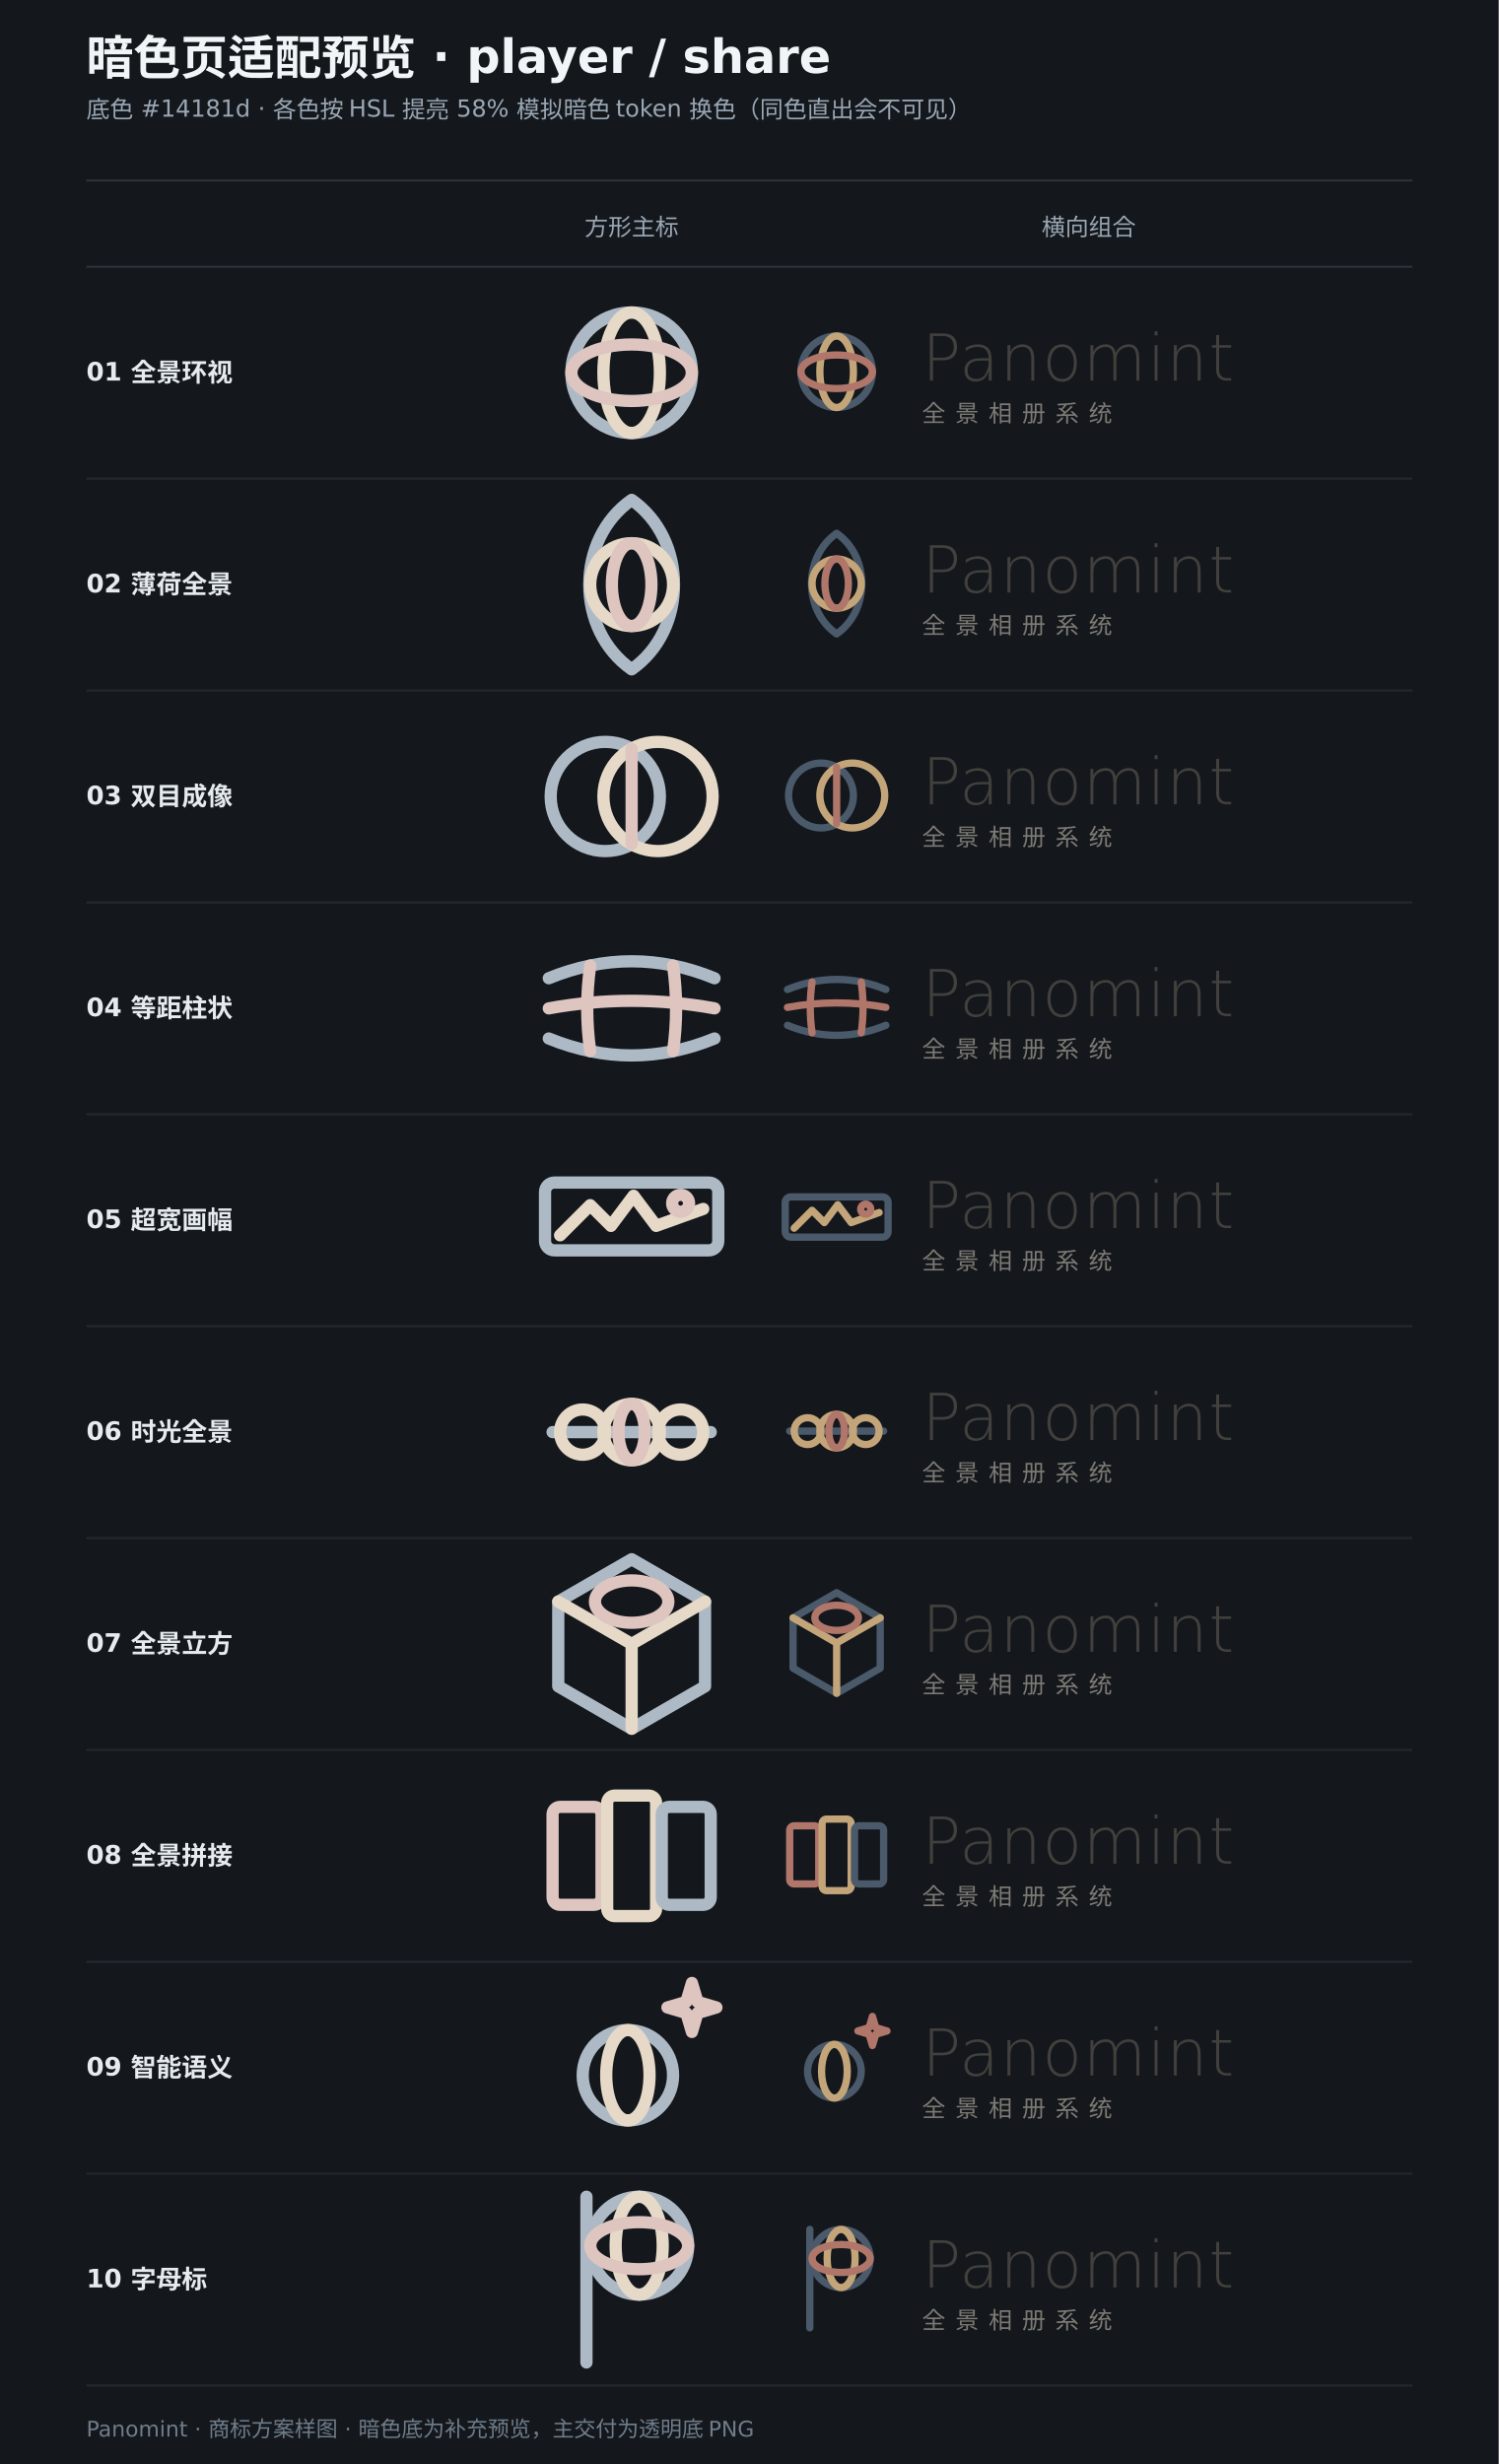
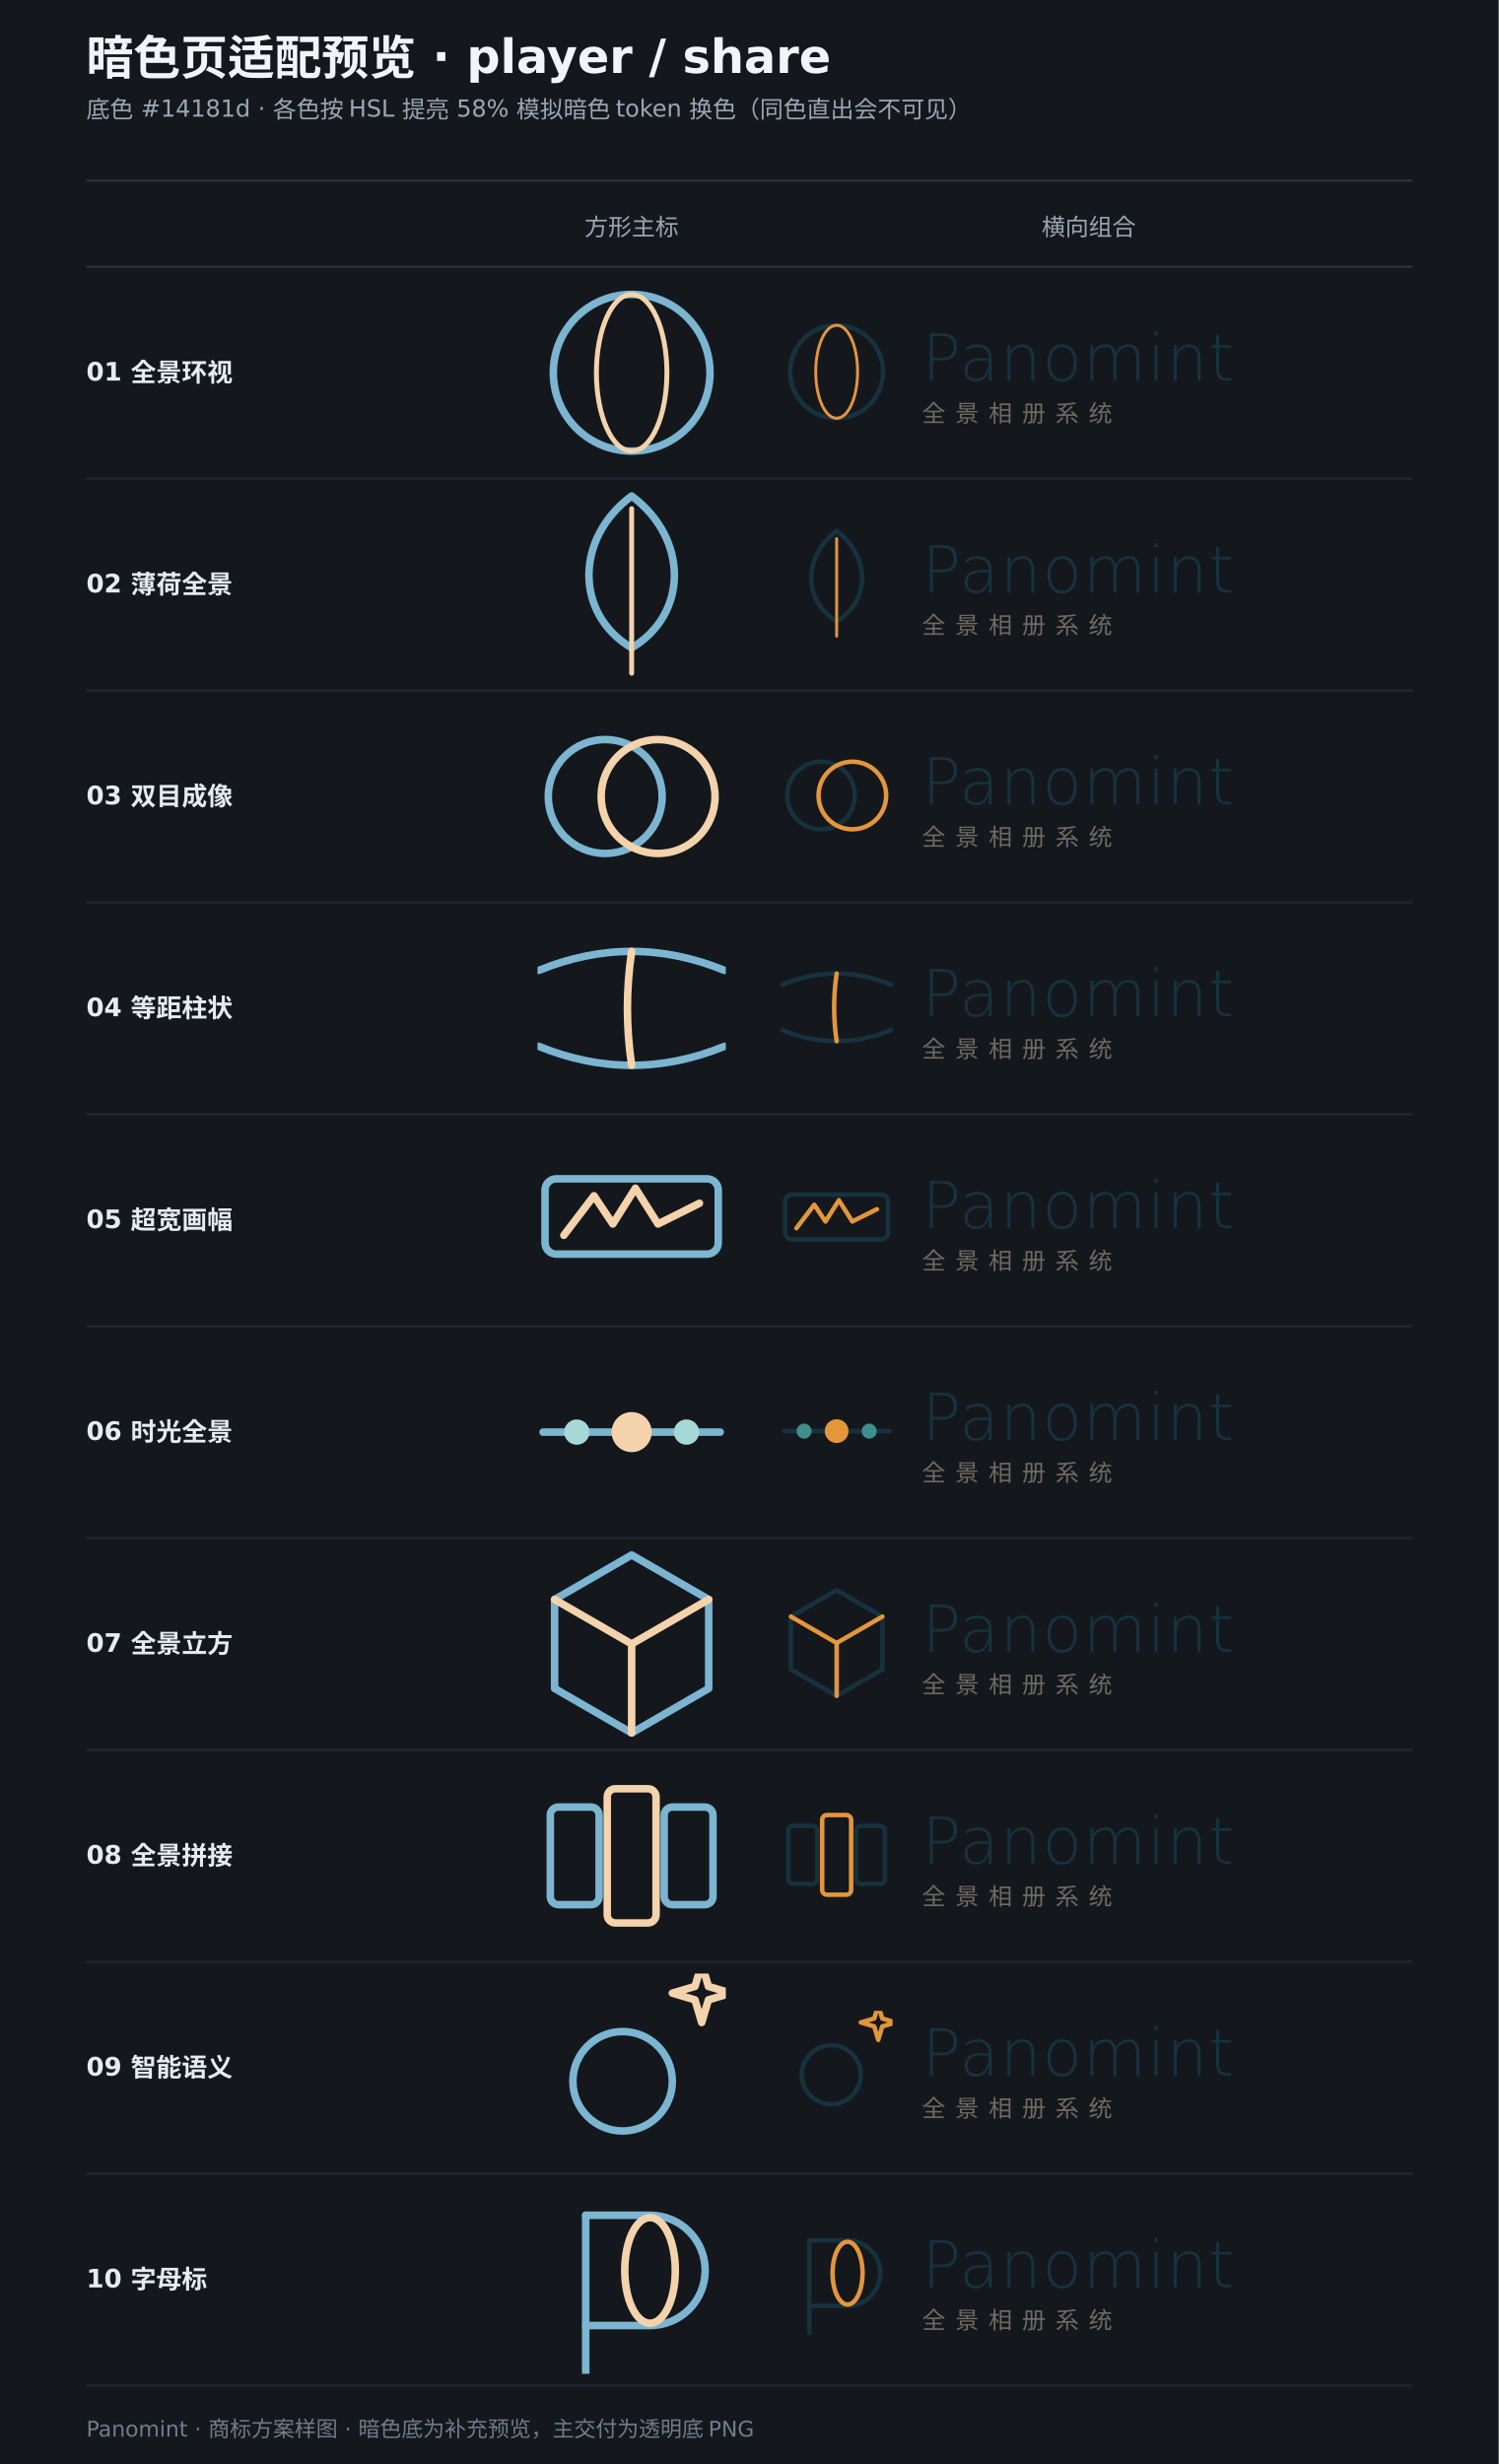
<svg xmlns="http://www.w3.org/2000/svg" width="764" height="1256" viewBox="0 0 764 1256">
  <rect width="764" height="1256" fill="#14181d" />
  <text x="44.0" y="38.0" font-family="&quot;Outfit&quot;,&quot;Segoe UI&quot;,&quot;Noto Sans SC&quot;,&quot;PingFang SC&quot;,&quot;Microsoft YaHei&quot;,&quot;DejaVu Sans&quot;,&quot;Liberation Sans&quot;,&quot;Helvetica Neue&quot;,sans-serif" font-size="24" font-weight="600" fill="#f2f5f8" text-anchor="start">暗色页适配预览 · player / share</text>
  <text x="44.0" y="60.0" font-family="&quot;Outfit&quot;,&quot;Segoe UI&quot;,&quot;Noto Sans SC&quot;,&quot;PingFang SC&quot;,&quot;Microsoft YaHei&quot;,&quot;DejaVu Sans&quot;,&quot;Liberation Sans&quot;,&quot;Helvetica Neue&quot;,sans-serif" font-size="12" font-weight="400" fill="#9aa7b4" text-anchor="start">底色 #14181d · 各色按 HSL 提亮 58% 模拟暗色 token 换色（同色直出会不可见）</text>
  <line x1="44" y1="92" x2="720" y2="92" stroke="#2c333b" />
  <text x="322.0" y="120.0" font-family="&quot;Outfit&quot;,&quot;Segoe UI&quot;,&quot;Noto Sans SC&quot;,&quot;PingFang SC&quot;,&quot;Microsoft YaHei&quot;,&quot;DejaVu Sans&quot;,&quot;Liberation Sans&quot;,&quot;Helvetica Neue&quot;,sans-serif" font-size="12" font-weight="400" fill="#9aa7b4" text-anchor="middle">方形主标</text>
  <text x="555.0" y="120.0" font-family="&quot;Outfit&quot;,&quot;Segoe UI&quot;,&quot;Noto Sans SC&quot;,&quot;PingFang SC&quot;,&quot;Microsoft YaHei&quot;,&quot;DejaVu Sans&quot;,&quot;Liberation Sans&quot;,&quot;Helvetica Neue&quot;,sans-serif" font-size="12" font-weight="400" fill="#9aa7b4" text-anchor="middle">横向组合</text>
  <line x1="44" y1="136" x2="720" y2="136" stroke="#2c333b" />
  <line x1="44" y1="244" x2="720" y2="244" stroke="#232931" />
  <text x="44.0" y="194.0" font-family="&quot;Outfit&quot;,&quot;Segoe UI&quot;,&quot;Noto Sans SC&quot;,&quot;PingFang SC&quot;,&quot;Microsoft YaHei&quot;,&quot;DejaVu Sans&quot;,&quot;Liberation Sans&quot;,&quot;Helvetica Neue&quot;,sans-serif" font-size="13" font-weight="600" fill="#e6ebf0" text-anchor="start">01 全景环视</text>
  <svg x="274" y="142" width="96" height="96" viewBox="0 0 100 100" fill="none">
-     <circle cx="50" cy="50" r="32" fill="none" stroke="#adbac6" stroke-width="6.5" stroke-linecap="round" stroke-linejoin="round" />
-     <ellipse cx="50" cy="50" rx="15" ry="32" fill="none" stroke="#e6d9c7" stroke-width="6.5" stroke-linecap="round" stroke-linejoin="round" />
-     <ellipse cx="50" cy="50" rx="32" ry="15" fill="none" stroke="#dec5c0" stroke-width="6.5" stroke-linecap="round" stroke-linejoin="round" />
+     <g transform="translate(50 50) scale(1.3) translate(-50 -50)">
+       <circle cx="50" cy="50" r="32" fill="none" stroke="#7bb5d1" stroke-width="3.08" stroke-linecap="round" stroke-linejoin="round" />
+       <ellipse cx="50" cy="50" rx="14.4" ry="32" fill="none" stroke="#f4d3ac" stroke-width="2" stroke-linecap="round" stroke-linejoin="round" />
+     </g>
  </svg>
  <svg x="398" y="154.0" width="300" height="72" viewBox="0 0 300 72">
    <svg x="0" y="7" width="57" height="57" viewBox="0 0 100 100">
-       <circle cx="50" cy="50" r="32" fill="none" stroke="#4a5a6a" stroke-width="6.5" stroke-linecap="round" stroke-linejoin="round" />
-       <ellipse cx="50" cy="50" rx="15" ry="32" fill="none" stroke="#c4a57a" stroke-width="6.5" stroke-linecap="round" stroke-linejoin="round" />
-       <ellipse cx="50" cy="50" rx="32" ry="15" fill="none" stroke="#b0766a" stroke-width="6.5" stroke-linecap="round" stroke-linejoin="round" />
+       <g transform="translate(50 50) scale(1.3) translate(-50 -50)">
+         <circle cx="50" cy="50" r="32" fill="none" stroke="#16323F" stroke-width="3.08" stroke-linecap="round" stroke-linejoin="round" />
+         <ellipse cx="50" cy="50" rx="14.4" ry="32" fill="none" stroke="#E4963A" stroke-width="2" stroke-linecap="round" stroke-linejoin="round" />
+       </g>
    </svg>
-     <text x="72.0" y="40.0" font-family="&quot;Outfit&quot;,&quot;Segoe UI&quot;,&quot;Noto Sans SC&quot;,&quot;PingFang SC&quot;,&quot;Microsoft YaHei&quot;,&quot;DejaVu Sans&quot;,&quot;Liberation Sans&quot;,&quot;Helvetica Neue&quot;,sans-serif" font-size="33" font-weight="300" fill="#41403c" text-anchor="start" letter-spacing="0.6">Panomint</text>
-     <text x="72.0" y="61.0" font-family="&quot;Outfit&quot;,&quot;Segoe UI&quot;,&quot;Noto Sans SC&quot;,&quot;PingFang SC&quot;,&quot;Microsoft YaHei&quot;,&quot;DejaVu Sans&quot;,&quot;Liberation Sans&quot;,&quot;Helvetica Neue&quot;,sans-serif" font-size="12" font-weight="300" fill="#7d7a73" text-anchor="start" letter-spacing="5">全景相册系统</text>
+     <text x="72.0" y="40.0" font-family="&quot;Outfit&quot;,&quot;Segoe UI&quot;,&quot;Noto Sans SC&quot;,&quot;PingFang SC&quot;,&quot;Microsoft YaHei&quot;,&quot;DejaVu Sans&quot;,&quot;Liberation Sans&quot;,&quot;Helvetica Neue&quot;,sans-serif" font-size="33" font-weight="300" fill="#16323F" text-anchor="start" letter-spacing="0.6">Panomint</text>
+     <text x="72.0" y="61.0" font-family="&quot;Outfit&quot;,&quot;Segoe UI&quot;,&quot;Noto Sans SC&quot;,&quot;PingFang SC&quot;,&quot;Microsoft YaHei&quot;,&quot;DejaVu Sans&quot;,&quot;Liberation Sans&quot;,&quot;Helvetica Neue&quot;,sans-serif" font-size="12" font-weight="300" fill="#6f6a62" text-anchor="start" letter-spacing="5">全景相册系统</text>
  </svg>
  <line x1="44" y1="352" x2="720" y2="352" stroke="#232931" />
  <text x="44.0" y="302.0" font-family="&quot;Outfit&quot;,&quot;Segoe UI&quot;,&quot;Noto Sans SC&quot;,&quot;PingFang SC&quot;,&quot;Microsoft YaHei&quot;,&quot;DejaVu Sans&quot;,&quot;Liberation Sans&quot;,&quot;Helvetica Neue&quot;,sans-serif" font-size="13" font-weight="600" fill="#e6ebf0" text-anchor="start">02 薄荷全景</text>
  <svg x="274" y="250" width="96" height="96" viewBox="0 0 100 100" fill="none">
-     <path d="M50 5 C80 26 80 74 50 95 C20 74 20 26 50 5 Z" fill="none" stroke="#adbac6" stroke-width="6.5" stroke-linecap="round" stroke-linejoin="round" />
-     <circle cx="50" cy="50" r="22" fill="none" stroke="#e6d9c7" stroke-width="6.5" stroke-linecap="round" stroke-linejoin="round" />
-     <ellipse cx="50" cy="50" rx="10.5" ry="22" fill="none" stroke="#dec5c0" stroke-width="6.5" stroke-linecap="round" stroke-linejoin="round" />
+     <g transform="translate(50 50) scale(1.12) translate(-50 -50)">
+       <path d="M50 8 C77 28 77 64 50 80 C23 64 23 28 50 8 Z" fill="none" stroke="#7bb5d1" stroke-width="3.57" stroke-linecap="round" stroke-linejoin="round" />
+       <path d="M50 14 V92" fill="none" stroke="#f4d3ac" stroke-width="2.32" stroke-linecap="round" stroke-linejoin="round" />
+     </g>
  </svg>
  <svg x="398" y="262.0" width="300" height="72" viewBox="0 0 300 72">
    <svg x="0" y="7" width="57" height="57" viewBox="0 0 100 100">
-       <path d="M50 5 C80 26 80 74 50 95 C20 74 20 26 50 5 Z" fill="none" stroke="#4a5a6a" stroke-width="6.5" stroke-linecap="round" stroke-linejoin="round" />
-       <circle cx="50" cy="50" r="22" fill="none" stroke="#c4a57a" stroke-width="6.5" stroke-linecap="round" stroke-linejoin="round" />
-       <ellipse cx="50" cy="50" rx="10.5" ry="22" fill="none" stroke="#b0766a" stroke-width="6.5" stroke-linecap="round" stroke-linejoin="round" />
+       <g transform="translate(50 50) scale(1.12) translate(-50 -50)">
+         <path d="M50 8 C77 28 77 64 50 80 C23 64 23 28 50 8 Z" fill="none" stroke="#16323F" stroke-width="3.57" stroke-linecap="round" stroke-linejoin="round" />
+         <path d="M50 14 V92" fill="none" stroke="#E4963A" stroke-width="2.32" stroke-linecap="round" stroke-linejoin="round" />
+       </g>
    </svg>
-     <text x="72.0" y="40.0" font-family="&quot;Outfit&quot;,&quot;Segoe UI&quot;,&quot;Noto Sans SC&quot;,&quot;PingFang SC&quot;,&quot;Microsoft YaHei&quot;,&quot;DejaVu Sans&quot;,&quot;Liberation Sans&quot;,&quot;Helvetica Neue&quot;,sans-serif" font-size="33" font-weight="300" fill="#41403c" text-anchor="start" letter-spacing="0.6">Panomint</text>
-     <text x="72.0" y="61.0" font-family="&quot;Outfit&quot;,&quot;Segoe UI&quot;,&quot;Noto Sans SC&quot;,&quot;PingFang SC&quot;,&quot;Microsoft YaHei&quot;,&quot;DejaVu Sans&quot;,&quot;Liberation Sans&quot;,&quot;Helvetica Neue&quot;,sans-serif" font-size="12" font-weight="300" fill="#7d7a73" text-anchor="start" letter-spacing="5">全景相册系统</text>
+     <text x="72.0" y="40.0" font-family="&quot;Outfit&quot;,&quot;Segoe UI&quot;,&quot;Noto Sans SC&quot;,&quot;PingFang SC&quot;,&quot;Microsoft YaHei&quot;,&quot;DejaVu Sans&quot;,&quot;Liberation Sans&quot;,&quot;Helvetica Neue&quot;,sans-serif" font-size="33" font-weight="300" fill="#16323F" text-anchor="start" letter-spacing="0.6">Panomint</text>
+     <text x="72.0" y="61.0" font-family="&quot;Outfit&quot;,&quot;Segoe UI&quot;,&quot;Noto Sans SC&quot;,&quot;PingFang SC&quot;,&quot;Microsoft YaHei&quot;,&quot;DejaVu Sans&quot;,&quot;Liberation Sans&quot;,&quot;Helvetica Neue&quot;,sans-serif" font-size="12" font-weight="300" fill="#6f6a62" text-anchor="start" letter-spacing="5">全景相册系统</text>
  </svg>
  <line x1="44" y1="460" x2="720" y2="460" stroke="#232931" />
  <text x="44.0" y="410.0" font-family="&quot;Outfit&quot;,&quot;Segoe UI&quot;,&quot;Noto Sans SC&quot;,&quot;PingFang SC&quot;,&quot;Microsoft YaHei&quot;,&quot;DejaVu Sans&quot;,&quot;Liberation Sans&quot;,&quot;Helvetica Neue&quot;,sans-serif" font-size="13" font-weight="600" fill="#e6ebf0" text-anchor="start">03 双目成像</text>
  <svg x="274" y="358" width="96" height="96" viewBox="0 0 100 100" fill="none">
-     <circle cx="36" cy="50" r="29" fill="none" stroke="#adbac6" stroke-width="6.5" stroke-linecap="round" stroke-linejoin="round" />
-     <circle cx="64" cy="50" r="29" fill="none" stroke="#e6d9c7" stroke-width="6.5" stroke-linecap="round" stroke-linejoin="round" />
-     <path d="M50 24.8 V75.2" fill="none" stroke="#dec5c0" stroke-width="6.5" stroke-linecap="round" stroke-linejoin="round" />
+     <g transform="translate(50 50) scale(1.08) translate(-50 -50)">
+       <circle cx="37" cy="50" r="28" fill="none" stroke="#7bb5d1" stroke-width="3.7" stroke-linecap="round" stroke-linejoin="round" />
+       <circle cx="63" cy="50" r="28" fill="none" stroke="#f4d3ac" stroke-width="3.7" stroke-linecap="round" stroke-linejoin="round" />
+     </g>
  </svg>
  <svg x="398" y="370.0" width="300" height="72" viewBox="0 0 300 72">
    <svg x="0" y="7" width="57" height="57" viewBox="0 0 100 100">
-       <circle cx="36" cy="50" r="29" fill="none" stroke="#4a5a6a" stroke-width="6.5" stroke-linecap="round" stroke-linejoin="round" />
-       <circle cx="64" cy="50" r="29" fill="none" stroke="#c4a57a" stroke-width="6.5" stroke-linecap="round" stroke-linejoin="round" />
-       <path d="M50 24.8 V75.2" fill="none" stroke="#b0766a" stroke-width="6.5" stroke-linecap="round" stroke-linejoin="round" />
+       <g transform="translate(50 50) scale(1.08) translate(-50 -50)">
+         <circle cx="37" cy="50" r="28" fill="none" stroke="#16323F" stroke-width="3.7" stroke-linecap="round" stroke-linejoin="round" />
+         <circle cx="63" cy="50" r="28" fill="none" stroke="#E4963A" stroke-width="3.7" stroke-linecap="round" stroke-linejoin="round" />
+       </g>
    </svg>
-     <text x="72.0" y="40.0" font-family="&quot;Outfit&quot;,&quot;Segoe UI&quot;,&quot;Noto Sans SC&quot;,&quot;PingFang SC&quot;,&quot;Microsoft YaHei&quot;,&quot;DejaVu Sans&quot;,&quot;Liberation Sans&quot;,&quot;Helvetica Neue&quot;,sans-serif" font-size="33" font-weight="300" fill="#41403c" text-anchor="start" letter-spacing="0.6">Panomint</text>
-     <text x="72.0" y="61.0" font-family="&quot;Outfit&quot;,&quot;Segoe UI&quot;,&quot;Noto Sans SC&quot;,&quot;PingFang SC&quot;,&quot;Microsoft YaHei&quot;,&quot;DejaVu Sans&quot;,&quot;Liberation Sans&quot;,&quot;Helvetica Neue&quot;,sans-serif" font-size="12" font-weight="300" fill="#7d7a73" text-anchor="start" letter-spacing="5">全景相册系统</text>
+     <text x="72.0" y="40.0" font-family="&quot;Outfit&quot;,&quot;Segoe UI&quot;,&quot;Noto Sans SC&quot;,&quot;PingFang SC&quot;,&quot;Microsoft YaHei&quot;,&quot;DejaVu Sans&quot;,&quot;Liberation Sans&quot;,&quot;Helvetica Neue&quot;,sans-serif" font-size="33" font-weight="300" fill="#16323F" text-anchor="start" letter-spacing="0.6">Panomint</text>
+     <text x="72.0" y="61.0" font-family="&quot;Outfit&quot;,&quot;Segoe UI&quot;,&quot;Noto Sans SC&quot;,&quot;PingFang SC&quot;,&quot;Microsoft YaHei&quot;,&quot;DejaVu Sans&quot;,&quot;Liberation Sans&quot;,&quot;Helvetica Neue&quot;,sans-serif" font-size="12" font-weight="300" fill="#6f6a62" text-anchor="start" letter-spacing="5">全景相册系统</text>
  </svg>
  <line x1="44" y1="568" x2="720" y2="568" stroke="#232931" />
  <text x="44.0" y="518.0" font-family="&quot;Outfit&quot;,&quot;Segoe UI&quot;,&quot;Noto Sans SC&quot;,&quot;PingFang SC&quot;,&quot;Microsoft YaHei&quot;,&quot;DejaVu Sans&quot;,&quot;Liberation Sans&quot;,&quot;Helvetica Neue&quot;,sans-serif" font-size="13" font-weight="600" fill="#e6ebf0" text-anchor="start">04 等距柱状</text>
  <svg x="274" y="466" width="96" height="96" viewBox="0 0 100 100" fill="none">
-     <path d="M6 34 Q50 16 94 34" fill="none" stroke="#adbac6" stroke-width="6.5" stroke-linecap="round" stroke-linejoin="round" />
-     <path d="M6 66 Q50 84 94 66" fill="none" stroke="#adbac6" stroke-width="6.5" stroke-linecap="round" stroke-linejoin="round" />
-     <path d="M6 50 Q50 42 94 50" fill="none" stroke="#dec5c0" stroke-width="6.5" stroke-linecap="round" stroke-linejoin="round" />
-     <path d="M28 27.3 Q24.8 50 28 72.7" fill="none" stroke="#dec5c0" stroke-width="6.5" stroke-linecap="round" stroke-linejoin="round" />
-     <path d="M72 27.3 Q75.2 50 72 72.7" fill="none" stroke="#dec5c0" stroke-width="6.5" stroke-linecap="round" stroke-linejoin="round" />
+     <g transform="translate(50 50) scale(1.12) translate(-50 -50)">
+       <path d="M6 32 Q50 14 94 32" fill="none" stroke="#7bb5d1" stroke-width="3.57" stroke-linecap="round" stroke-linejoin="round" />
+       <path d="M6 68 Q50 86 94 68" fill="none" stroke="#7bb5d1" stroke-width="3.57" stroke-linecap="round" stroke-linejoin="round" />
+       <path d="M50 23 Q46 50 50 77" fill="none" stroke="#f4d3ac" stroke-width="3.57" stroke-linecap="round" stroke-linejoin="round" />
+     </g>
  </svg>
  <svg x="398" y="478.0" width="300" height="72" viewBox="0 0 300 72">
    <svg x="0" y="7" width="57" height="57" viewBox="0 0 100 100">
-       <path d="M6 34 Q50 16 94 34" fill="none" stroke="#4a5a6a" stroke-width="6.5" stroke-linecap="round" stroke-linejoin="round" />
-       <path d="M6 66 Q50 84 94 66" fill="none" stroke="#4a5a6a" stroke-width="6.5" stroke-linecap="round" stroke-linejoin="round" />
-       <path d="M6 50 Q50 42 94 50" fill="none" stroke="#b0766a" stroke-width="6.5" stroke-linecap="round" stroke-linejoin="round" />
-       <path d="M28 27.3 Q24.8 50 28 72.7" fill="none" stroke="#b0766a" stroke-width="6.5" stroke-linecap="round" stroke-linejoin="round" />
-       <path d="M72 27.3 Q75.2 50 72 72.7" fill="none" stroke="#b0766a" stroke-width="6.5" stroke-linecap="round" stroke-linejoin="round" />
+       <g transform="translate(50 50) scale(1.12) translate(-50 -50)">
+         <path d="M6 32 Q50 14 94 32" fill="none" stroke="#16323F" stroke-width="3.57" stroke-linecap="round" stroke-linejoin="round" />
+         <path d="M6 68 Q50 86 94 68" fill="none" stroke="#16323F" stroke-width="3.57" stroke-linecap="round" stroke-linejoin="round" />
+         <path d="M50 23 Q46 50 50 77" fill="none" stroke="#E4963A" stroke-width="3.57" stroke-linecap="round" stroke-linejoin="round" />
+       </g>
    </svg>
-     <text x="72.0" y="40.0" font-family="&quot;Outfit&quot;,&quot;Segoe UI&quot;,&quot;Noto Sans SC&quot;,&quot;PingFang SC&quot;,&quot;Microsoft YaHei&quot;,&quot;DejaVu Sans&quot;,&quot;Liberation Sans&quot;,&quot;Helvetica Neue&quot;,sans-serif" font-size="33" font-weight="300" fill="#41403c" text-anchor="start" letter-spacing="0.6">Panomint</text>
-     <text x="72.0" y="61.0" font-family="&quot;Outfit&quot;,&quot;Segoe UI&quot;,&quot;Noto Sans SC&quot;,&quot;PingFang SC&quot;,&quot;Microsoft YaHei&quot;,&quot;DejaVu Sans&quot;,&quot;Liberation Sans&quot;,&quot;Helvetica Neue&quot;,sans-serif" font-size="12" font-weight="300" fill="#7d7a73" text-anchor="start" letter-spacing="5">全景相册系统</text>
+     <text x="72.0" y="40.0" font-family="&quot;Outfit&quot;,&quot;Segoe UI&quot;,&quot;Noto Sans SC&quot;,&quot;PingFang SC&quot;,&quot;Microsoft YaHei&quot;,&quot;DejaVu Sans&quot;,&quot;Liberation Sans&quot;,&quot;Helvetica Neue&quot;,sans-serif" font-size="33" font-weight="300" fill="#16323F" text-anchor="start" letter-spacing="0.6">Panomint</text>
+     <text x="72.0" y="61.0" font-family="&quot;Outfit&quot;,&quot;Segoe UI&quot;,&quot;Noto Sans SC&quot;,&quot;PingFang SC&quot;,&quot;Microsoft YaHei&quot;,&quot;DejaVu Sans&quot;,&quot;Liberation Sans&quot;,&quot;Helvetica Neue&quot;,sans-serif" font-size="12" font-weight="300" fill="#6f6a62" text-anchor="start" letter-spacing="5">全景相册系统</text>
  </svg>
  <line x1="44" y1="676" x2="720" y2="676" stroke="#232931" />
  <text x="44.0" y="626.0" font-family="&quot;Outfit&quot;,&quot;Segoe UI&quot;,&quot;Noto Sans SC&quot;,&quot;PingFang SC&quot;,&quot;Microsoft YaHei&quot;,&quot;DejaVu Sans&quot;,&quot;Liberation Sans&quot;,&quot;Helvetica Neue&quot;,sans-serif" font-size="13" font-weight="600" fill="#e6ebf0" text-anchor="start">05 超宽画幅</text>
  <svg x="274" y="574" width="96" height="96" viewBox="0 0 100 100" fill="none">
-     <rect x="4" y="30" width="92" height="36" rx="5" fill="none" stroke="#adbac6" stroke-width="6.5" stroke-linecap="round" stroke-linejoin="round" />
-     <polyline points="12,58 28,42 39,53 51,37 63,53 88,44" fill="none" stroke="#e6d9c7" stroke-width="6.5" stroke-linecap="round" stroke-linejoin="round" />
-     <circle cx="76" cy="41" r="4.5" fill="none" stroke="#dec5c0" stroke-width="6.5" stroke-linecap="round" stroke-linejoin="round" />
+     <rect x="4" y="28" width="92" height="40" rx="6" fill="none" stroke="#7bb5d1" stroke-width="4" stroke-linecap="round" stroke-linejoin="round" />
+     <polyline points="14,58 30,37 40,52 52,33 64,52 86,41" fill="none" stroke="#f4d3ac" stroke-width="4" stroke-linecap="round" stroke-linejoin="round" />
  </svg>
  <svg x="398" y="586.0" width="300" height="72" viewBox="0 0 300 72">
    <svg x="0" y="7" width="57" height="57" viewBox="0 0 100 100">
-       <rect x="4" y="30" width="92" height="36" rx="5" fill="none" stroke="#4a5a6a" stroke-width="6.5" stroke-linecap="round" stroke-linejoin="round" />
-       <polyline points="12,58 28,42 39,53 51,37 63,53 88,44" fill="none" stroke="#c4a57a" stroke-width="6.5" stroke-linecap="round" stroke-linejoin="round" />
-       <circle cx="76" cy="41" r="4.5" fill="none" stroke="#b0766a" stroke-width="6.5" stroke-linecap="round" stroke-linejoin="round" />
+       <rect x="4" y="28" width="92" height="40" rx="6" fill="none" stroke="#16323F" stroke-width="4" stroke-linecap="round" stroke-linejoin="round" />
+       <polyline points="14,58 30,37 40,52 52,33 64,52 86,41" fill="none" stroke="#E4963A" stroke-width="4" stroke-linecap="round" stroke-linejoin="round" />
    </svg>
-     <text x="72.0" y="40.0" font-family="&quot;Outfit&quot;,&quot;Segoe UI&quot;,&quot;Noto Sans SC&quot;,&quot;PingFang SC&quot;,&quot;Microsoft YaHei&quot;,&quot;DejaVu Sans&quot;,&quot;Liberation Sans&quot;,&quot;Helvetica Neue&quot;,sans-serif" font-size="33" font-weight="300" fill="#41403c" text-anchor="start" letter-spacing="0.6">Panomint</text>
-     <text x="72.0" y="61.0" font-family="&quot;Outfit&quot;,&quot;Segoe UI&quot;,&quot;Noto Sans SC&quot;,&quot;PingFang SC&quot;,&quot;Microsoft YaHei&quot;,&quot;DejaVu Sans&quot;,&quot;Liberation Sans&quot;,&quot;Helvetica Neue&quot;,sans-serif" font-size="12" font-weight="300" fill="#7d7a73" text-anchor="start" letter-spacing="5">全景相册系统</text>
+     <text x="72.0" y="40.0" font-family="&quot;Outfit&quot;,&quot;Segoe UI&quot;,&quot;Noto Sans SC&quot;,&quot;PingFang SC&quot;,&quot;Microsoft YaHei&quot;,&quot;DejaVu Sans&quot;,&quot;Liberation Sans&quot;,&quot;Helvetica Neue&quot;,sans-serif" font-size="33" font-weight="300" fill="#16323F" text-anchor="start" letter-spacing="0.6">Panomint</text>
+     <text x="72.0" y="61.0" font-family="&quot;Outfit&quot;,&quot;Segoe UI&quot;,&quot;Noto Sans SC&quot;,&quot;PingFang SC&quot;,&quot;Microsoft YaHei&quot;,&quot;DejaVu Sans&quot;,&quot;Liberation Sans&quot;,&quot;Helvetica Neue&quot;,sans-serif" font-size="12" font-weight="300" fill="#6f6a62" text-anchor="start" letter-spacing="5">全景相册系统</text>
  </svg>
  <line x1="44" y1="784" x2="720" y2="784" stroke="#232931" />
  <text x="44.0" y="734.0" font-family="&quot;Outfit&quot;,&quot;Segoe UI&quot;,&quot;Noto Sans SC&quot;,&quot;PingFang SC&quot;,&quot;Microsoft YaHei&quot;,&quot;DejaVu Sans&quot;,&quot;Liberation Sans&quot;,&quot;Helvetica Neue&quot;,sans-serif" font-size="13" font-weight="600" fill="#e6ebf0" text-anchor="start">06 时光全景</text>
  <svg x="274" y="682" width="96" height="96" viewBox="0 0 100 100" fill="none">
-     <line x1="8" y1="50" x2="92" y2="50" fill="none" stroke="#adbac6" stroke-width="6.5" stroke-linecap="round" stroke-linejoin="round" />
-     <circle cx="24" cy="50" r="12" fill="none" stroke="#e6d9c7" stroke-width="6.5" stroke-linecap="round" stroke-linejoin="round" />
-     <circle cx="50" cy="50" r="15" fill="none" stroke="#e6d9c7" stroke-width="6.5" stroke-linecap="round" stroke-linejoin="round" />
-     <circle cx="76" cy="50" r="12" fill="none" stroke="#e6d9c7" stroke-width="6.5" stroke-linecap="round" stroke-linejoin="round" />
-     <ellipse cx="50" cy="50" rx="7" ry="15" fill="none" stroke="#dec5c0" stroke-width="6.5" stroke-linecap="round" stroke-linejoin="round" />
+     <g transform="translate(50 50) scale(1.12) translate(-50 -50)">
+       <line x1="8" y1="50" x2="92" y2="50" fill="none" stroke="#7bb5d1" stroke-width="3.57" stroke-linecap="round" stroke-linejoin="round" />
+       <circle cx="24" cy="50" r="6" fill="#a6d8d7" stroke="none" />
+       <circle cx="50" cy="50" r="9.5" fill="#f4d3ac" stroke="none" />
+       <circle cx="76" cy="50" r="6" fill="#a6d8d7" stroke="none" />
+     </g>
  </svg>
  <svg x="398" y="694.0" width="300" height="72" viewBox="0 0 300 72">
    <svg x="0" y="7" width="57" height="57" viewBox="0 0 100 100">
-       <line x1="8" y1="50" x2="92" y2="50" fill="none" stroke="#4a5a6a" stroke-width="6.5" stroke-linecap="round" stroke-linejoin="round" />
-       <circle cx="24" cy="50" r="12" fill="none" stroke="#c4a57a" stroke-width="6.5" stroke-linecap="round" stroke-linejoin="round" />
-       <circle cx="50" cy="50" r="15" fill="none" stroke="#c4a57a" stroke-width="6.5" stroke-linecap="round" stroke-linejoin="round" />
-       <circle cx="76" cy="50" r="12" fill="none" stroke="#c4a57a" stroke-width="6.5" stroke-linecap="round" stroke-linejoin="round" />
-       <ellipse cx="50" cy="50" rx="7" ry="15" fill="none" stroke="#b0766a" stroke-width="6.5" stroke-linecap="round" stroke-linejoin="round" />
+       <g transform="translate(50 50) scale(1.12) translate(-50 -50)">
+         <line x1="8" y1="50" x2="92" y2="50" fill="none" stroke="#16323F" stroke-width="3.57" stroke-linecap="round" stroke-linejoin="round" />
+         <circle cx="24" cy="50" r="6" fill="#3E8E8C" stroke="none" />
+         <circle cx="50" cy="50" r="9.5" fill="#E4963A" stroke="none" />
+         <circle cx="76" cy="50" r="6" fill="#3E8E8C" stroke="none" />
+       </g>
    </svg>
-     <text x="72.0" y="40.0" font-family="&quot;Outfit&quot;,&quot;Segoe UI&quot;,&quot;Noto Sans SC&quot;,&quot;PingFang SC&quot;,&quot;Microsoft YaHei&quot;,&quot;DejaVu Sans&quot;,&quot;Liberation Sans&quot;,&quot;Helvetica Neue&quot;,sans-serif" font-size="33" font-weight="300" fill="#41403c" text-anchor="start" letter-spacing="0.6">Panomint</text>
-     <text x="72.0" y="61.0" font-family="&quot;Outfit&quot;,&quot;Segoe UI&quot;,&quot;Noto Sans SC&quot;,&quot;PingFang SC&quot;,&quot;Microsoft YaHei&quot;,&quot;DejaVu Sans&quot;,&quot;Liberation Sans&quot;,&quot;Helvetica Neue&quot;,sans-serif" font-size="12" font-weight="300" fill="#7d7a73" text-anchor="start" letter-spacing="5">全景相册系统</text>
+     <text x="72.0" y="40.0" font-family="&quot;Outfit&quot;,&quot;Segoe UI&quot;,&quot;Noto Sans SC&quot;,&quot;PingFang SC&quot;,&quot;Microsoft YaHei&quot;,&quot;DejaVu Sans&quot;,&quot;Liberation Sans&quot;,&quot;Helvetica Neue&quot;,sans-serif" font-size="33" font-weight="300" fill="#16323F" text-anchor="start" letter-spacing="0.6">Panomint</text>
+     <text x="72.0" y="61.0" font-family="&quot;Outfit&quot;,&quot;Segoe UI&quot;,&quot;Noto Sans SC&quot;,&quot;PingFang SC&quot;,&quot;Microsoft YaHei&quot;,&quot;DejaVu Sans&quot;,&quot;Liberation Sans&quot;,&quot;Helvetica Neue&quot;,sans-serif" font-size="12" font-weight="300" fill="#6f6a62" text-anchor="start" letter-spacing="5">全景相册系统</text>
  </svg>
  <line x1="44" y1="892" x2="720" y2="892" stroke="#232931" />
  <text x="44.0" y="842.0" font-family="&quot;Outfit&quot;,&quot;Segoe UI&quot;,&quot;Noto Sans SC&quot;,&quot;PingFang SC&quot;,&quot;Microsoft YaHei&quot;,&quot;DejaVu Sans&quot;,&quot;Liberation Sans&quot;,&quot;Helvetica Neue&quot;,sans-serif" font-size="13" font-weight="600" fill="#e6ebf0" text-anchor="start">07 全景立方</text>
  <svg x="274" y="790" width="96" height="96" viewBox="0 0 100 100" fill="none">
-     <polygon points="50,5 88.97,27.5 88.97,72.5 50,95 11.03,72.5 11.03,27.5" fill="none" stroke="#adbac6" stroke-width="6.5" stroke-linecap="round" stroke-linejoin="round" />
-     <path d="M50 50 L11.03 27.5 M50 50 L88.97 27.5 M50 50 L50 95" fill="none" stroke="#e6d9c7" stroke-width="6.5" stroke-linecap="round" stroke-linejoin="round" />
-     <ellipse cx="50" cy="27.5" rx="19.49" ry="11.25" fill="none" stroke="#dec5c0" stroke-width="6.5" stroke-linecap="round" stroke-linejoin="round" />
+     <g transform="translate(50 50) scale(1.05) translate(-50 -50)">
+       <polygon points="50,5 88.97,27.5 88.97,72.5 50,95 11.03,72.5 11.03,27.5" fill="none" stroke="#7bb5d1" stroke-width="3.81" stroke-linecap="round" stroke-linejoin="round" />
+       <path d="M50 50 L11.03 27.5 M50 50 L88.97 27.5 M50 50 L50 95" fill="none" stroke="#f4d3ac" stroke-width="3.81" stroke-linecap="round" stroke-linejoin="round" />
+     </g>
  </svg>
  <svg x="398" y="802.0" width="300" height="72" viewBox="0 0 300 72">
    <svg x="0" y="7" width="57" height="57" viewBox="0 0 100 100">
-       <polygon points="50,5 88.97,27.5 88.97,72.5 50,95 11.03,72.5 11.03,27.5" fill="none" stroke="#4a5a6a" stroke-width="6.5" stroke-linecap="round" stroke-linejoin="round" />
-       <path d="M50 50 L11.03 27.5 M50 50 L88.97 27.5 M50 50 L50 95" fill="none" stroke="#c4a57a" stroke-width="6.5" stroke-linecap="round" stroke-linejoin="round" />
-       <ellipse cx="50" cy="27.5" rx="19.49" ry="11.25" fill="none" stroke="#b0766a" stroke-width="6.5" stroke-linecap="round" stroke-linejoin="round" />
+       <g transform="translate(50 50) scale(1.05) translate(-50 -50)">
+         <polygon points="50,5 88.97,27.5 88.97,72.5 50,95 11.03,72.5 11.03,27.5" fill="none" stroke="#16323F" stroke-width="3.81" stroke-linecap="round" stroke-linejoin="round" />
+         <path d="M50 50 L11.03 27.5 M50 50 L88.97 27.5 M50 50 L50 95" fill="none" stroke="#E4963A" stroke-width="3.81" stroke-linecap="round" stroke-linejoin="round" />
+       </g>
    </svg>
-     <text x="72.0" y="40.0" font-family="&quot;Outfit&quot;,&quot;Segoe UI&quot;,&quot;Noto Sans SC&quot;,&quot;PingFang SC&quot;,&quot;Microsoft YaHei&quot;,&quot;DejaVu Sans&quot;,&quot;Liberation Sans&quot;,&quot;Helvetica Neue&quot;,sans-serif" font-size="33" font-weight="300" fill="#41403c" text-anchor="start" letter-spacing="0.6">Panomint</text>
-     <text x="72.0" y="61.0" font-family="&quot;Outfit&quot;,&quot;Segoe UI&quot;,&quot;Noto Sans SC&quot;,&quot;PingFang SC&quot;,&quot;Microsoft YaHei&quot;,&quot;DejaVu Sans&quot;,&quot;Liberation Sans&quot;,&quot;Helvetica Neue&quot;,sans-serif" font-size="12" font-weight="300" fill="#7d7a73" text-anchor="start" letter-spacing="5">全景相册系统</text>
+     <text x="72.0" y="40.0" font-family="&quot;Outfit&quot;,&quot;Segoe UI&quot;,&quot;Noto Sans SC&quot;,&quot;PingFang SC&quot;,&quot;Microsoft YaHei&quot;,&quot;DejaVu Sans&quot;,&quot;Liberation Sans&quot;,&quot;Helvetica Neue&quot;,sans-serif" font-size="33" font-weight="300" fill="#16323F" text-anchor="start" letter-spacing="0.6">Panomint</text>
+     <text x="72.0" y="61.0" font-family="&quot;Outfit&quot;,&quot;Segoe UI&quot;,&quot;Noto Sans SC&quot;,&quot;PingFang SC&quot;,&quot;Microsoft YaHei&quot;,&quot;DejaVu Sans&quot;,&quot;Liberation Sans&quot;,&quot;Helvetica Neue&quot;,sans-serif" font-size="12" font-weight="300" fill="#6f6a62" text-anchor="start" letter-spacing="5">全景相册系统</text>
  </svg>
  <line x1="44" y1="1000" x2="720" y2="1000" stroke="#232931" />
  <text x="44.0" y="950.0" font-family="&quot;Outfit&quot;,&quot;Segoe UI&quot;,&quot;Noto Sans SC&quot;,&quot;PingFang SC&quot;,&quot;Microsoft YaHei&quot;,&quot;DejaVu Sans&quot;,&quot;Liberation Sans&quot;,&quot;Helvetica Neue&quot;,sans-serif" font-size="13" font-weight="600" fill="#e6ebf0" text-anchor="start">08 全景拼接</text>
  <svg x="274" y="898" width="96" height="96" viewBox="0 0 100 100" fill="none">
-     <rect x="8" y="24" width="26" height="52" rx="4" fill="none" stroke="#dec5c0" stroke-width="6.5" stroke-linecap="round" stroke-linejoin="round" />
-     <rect x="37" y="18" width="26" height="64" rx="4" fill="none" stroke="#e6d9c7" stroke-width="6.5" stroke-linecap="round" stroke-linejoin="round" />
-     <rect x="66" y="24" width="26" height="52" rx="4" fill="none" stroke="#adbac6" stroke-width="6.5" stroke-linecap="round" stroke-linejoin="round" />
+     <g transform="translate(50 50) scale(1.08) translate(-50 -50)">
+       <rect x="10" y="26" width="24" height="48" rx="4" fill="none" stroke="#7bb5d1" stroke-width="3.7" stroke-linecap="round" stroke-linejoin="round" />
+       <rect x="38" y="17" width="24" height="66" rx="4" fill="none" stroke="#f4d3ac" stroke-width="3.7" stroke-linecap="round" stroke-linejoin="round" />
+       <rect x="66" y="26" width="24" height="48" rx="4" fill="none" stroke="#7bb5d1" stroke-width="3.7" stroke-linecap="round" stroke-linejoin="round" />
+     </g>
  </svg>
  <svg x="398" y="910.0" width="300" height="72" viewBox="0 0 300 72">
    <svg x="0" y="7" width="57" height="57" viewBox="0 0 100 100">
-       <rect x="8" y="24" width="26" height="52" rx="4" fill="none" stroke="#b0766a" stroke-width="6.5" stroke-linecap="round" stroke-linejoin="round" />
-       <rect x="37" y="18" width="26" height="64" rx="4" fill="none" stroke="#c4a57a" stroke-width="6.5" stroke-linecap="round" stroke-linejoin="round" />
-       <rect x="66" y="24" width="26" height="52" rx="4" fill="none" stroke="#4a5a6a" stroke-width="6.5" stroke-linecap="round" stroke-linejoin="round" />
+       <g transform="translate(50 50) scale(1.08) translate(-50 -50)">
+         <rect x="10" y="26" width="24" height="48" rx="4" fill="none" stroke="#16323F" stroke-width="3.7" stroke-linecap="round" stroke-linejoin="round" />
+         <rect x="38" y="17" width="24" height="66" rx="4" fill="none" stroke="#E4963A" stroke-width="3.7" stroke-linecap="round" stroke-linejoin="round" />
+         <rect x="66" y="26" width="24" height="48" rx="4" fill="none" stroke="#16323F" stroke-width="3.7" stroke-linecap="round" stroke-linejoin="round" />
+       </g>
    </svg>
-     <text x="72.0" y="40.0" font-family="&quot;Outfit&quot;,&quot;Segoe UI&quot;,&quot;Noto Sans SC&quot;,&quot;PingFang SC&quot;,&quot;Microsoft YaHei&quot;,&quot;DejaVu Sans&quot;,&quot;Liberation Sans&quot;,&quot;Helvetica Neue&quot;,sans-serif" font-size="33" font-weight="300" fill="#41403c" text-anchor="start" letter-spacing="0.6">Panomint</text>
-     <text x="72.0" y="61.0" font-family="&quot;Outfit&quot;,&quot;Segoe UI&quot;,&quot;Noto Sans SC&quot;,&quot;PingFang SC&quot;,&quot;Microsoft YaHei&quot;,&quot;DejaVu Sans&quot;,&quot;Liberation Sans&quot;,&quot;Helvetica Neue&quot;,sans-serif" font-size="12" font-weight="300" fill="#7d7a73" text-anchor="start" letter-spacing="5">全景相册系统</text>
+     <text x="72.0" y="40.0" font-family="&quot;Outfit&quot;,&quot;Segoe UI&quot;,&quot;Noto Sans SC&quot;,&quot;PingFang SC&quot;,&quot;Microsoft YaHei&quot;,&quot;DejaVu Sans&quot;,&quot;Liberation Sans&quot;,&quot;Helvetica Neue&quot;,sans-serif" font-size="33" font-weight="300" fill="#16323F" text-anchor="start" letter-spacing="0.6">Panomint</text>
+     <text x="72.0" y="61.0" font-family="&quot;Outfit&quot;,&quot;Segoe UI&quot;,&quot;Noto Sans SC&quot;,&quot;PingFang SC&quot;,&quot;Microsoft YaHei&quot;,&quot;DejaVu Sans&quot;,&quot;Liberation Sans&quot;,&quot;Helvetica Neue&quot;,sans-serif" font-size="12" font-weight="300" fill="#6f6a62" text-anchor="start" letter-spacing="5">全景相册系统</text>
  </svg>
  <line x1="44" y1="1108" x2="720" y2="1108" stroke="#232931" />
  <text x="44.0" y="1058.0" font-family="&quot;Outfit&quot;,&quot;Segoe UI&quot;,&quot;Noto Sans SC&quot;,&quot;PingFang SC&quot;,&quot;Microsoft YaHei&quot;,&quot;DejaVu Sans&quot;,&quot;Liberation Sans&quot;,&quot;Helvetica Neue&quot;,sans-serif" font-size="13" font-weight="600" fill="#e6ebf0" text-anchor="start">09 智能语义</text>
  <svg x="274" y="1006" width="96" height="96" viewBox="0 0 100 100" fill="none">
-     <circle cx="48" cy="54" r="24" fill="none" stroke="#adbac6" stroke-width="6.5" stroke-linecap="round" stroke-linejoin="round" />
-     <ellipse cx="48" cy="54" rx="11.5" ry="24" fill="none" stroke="#e6d9c7" stroke-width="6.5" stroke-linecap="round" stroke-linejoin="round" />
-     <polygon points="82,5 84.97,15.03 95,18 84.97,20.97 82,31 79.03,20.97 69,18 79.03,15.03" fill="none" stroke="#dec5c0" stroke-width="6.5" stroke-linecap="round" stroke-linejoin="round" />
+     <g transform="translate(50 50) scale(1.2) translate(-50 -50)">
+       <circle cx="46" cy="56" r="22" fill="none" stroke="#7bb5d1" stroke-width="3.33" stroke-linecap="round" stroke-linejoin="round" />
+       <polygon points="81,4 83.97,14.03 94,17 83.97,19.97 81,30 78.03,19.97 68,17 78.03,14.03" fill="none" stroke="#f4d3ac" stroke-width="3.33" stroke-linecap="round" stroke-linejoin="round" />
+     </g>
  </svg>
  <svg x="398" y="1018.0" width="300" height="72" viewBox="0 0 300 72">
    <svg x="0" y="7" width="57" height="57" viewBox="0 0 100 100">
-       <circle cx="48" cy="54" r="24" fill="none" stroke="#4a5a6a" stroke-width="6.5" stroke-linecap="round" stroke-linejoin="round" />
-       <ellipse cx="48" cy="54" rx="11.5" ry="24" fill="none" stroke="#c4a57a" stroke-width="6.5" stroke-linecap="round" stroke-linejoin="round" />
-       <polygon points="82,5 84.97,15.03 95,18 84.97,20.97 82,31 79.03,20.97 69,18 79.03,15.03" fill="none" stroke="#b0766a" stroke-width="6.5" stroke-linecap="round" stroke-linejoin="round" />
+       <g transform="translate(50 50) scale(1.2) translate(-50 -50)">
+         <circle cx="46" cy="56" r="22" fill="none" stroke="#16323F" stroke-width="3.33" stroke-linecap="round" stroke-linejoin="round" />
+         <polygon points="81,4 83.97,14.03 94,17 83.97,19.97 81,30 78.03,19.97 68,17 78.03,14.03" fill="none" stroke="#E4963A" stroke-width="3.33" stroke-linecap="round" stroke-linejoin="round" />
+       </g>
    </svg>
-     <text x="72.0" y="40.0" font-family="&quot;Outfit&quot;,&quot;Segoe UI&quot;,&quot;Noto Sans SC&quot;,&quot;PingFang SC&quot;,&quot;Microsoft YaHei&quot;,&quot;DejaVu Sans&quot;,&quot;Liberation Sans&quot;,&quot;Helvetica Neue&quot;,sans-serif" font-size="33" font-weight="300" fill="#41403c" text-anchor="start" letter-spacing="0.6">Panomint</text>
-     <text x="72.0" y="61.0" font-family="&quot;Outfit&quot;,&quot;Segoe UI&quot;,&quot;Noto Sans SC&quot;,&quot;PingFang SC&quot;,&quot;Microsoft YaHei&quot;,&quot;DejaVu Sans&quot;,&quot;Liberation Sans&quot;,&quot;Helvetica Neue&quot;,sans-serif" font-size="12" font-weight="300" fill="#7d7a73" text-anchor="start" letter-spacing="5">全景相册系统</text>
+     <text x="72.0" y="40.0" font-family="&quot;Outfit&quot;,&quot;Segoe UI&quot;,&quot;Noto Sans SC&quot;,&quot;PingFang SC&quot;,&quot;Microsoft YaHei&quot;,&quot;DejaVu Sans&quot;,&quot;Liberation Sans&quot;,&quot;Helvetica Neue&quot;,sans-serif" font-size="33" font-weight="300" fill="#16323F" text-anchor="start" letter-spacing="0.6">Panomint</text>
+     <text x="72.0" y="61.0" font-family="&quot;Outfit&quot;,&quot;Segoe UI&quot;,&quot;Noto Sans SC&quot;,&quot;PingFang SC&quot;,&quot;Microsoft YaHei&quot;,&quot;DejaVu Sans&quot;,&quot;Liberation Sans&quot;,&quot;Helvetica Neue&quot;,sans-serif" font-size="12" font-weight="300" fill="#6f6a62" text-anchor="start" letter-spacing="5">全景相册系统</text>
  </svg>
  <line x1="44" y1="1216" x2="720" y2="1216" stroke="#232931" />
  <text x="44.0" y="1166.0" font-family="&quot;Outfit&quot;,&quot;Segoe UI&quot;,&quot;Noto Sans SC&quot;,&quot;PingFang SC&quot;,&quot;Microsoft YaHei&quot;,&quot;DejaVu Sans&quot;,&quot;Liberation Sans&quot;,&quot;Helvetica Neue&quot;,sans-serif" font-size="13" font-weight="600" fill="#e6ebf0" text-anchor="start">10 字母标</text>
  <svg x="274" y="1114" width="96" height="96" viewBox="0 0 100 100" fill="none">
-     <path d="M26 6 V94" fill="none" stroke="#adbac6" stroke-width="6.5" stroke-linecap="round" stroke-linejoin="round" />
-     <circle cx="54" cy="32" r="26" fill="none" stroke="#adbac6" stroke-width="6.5" stroke-linecap="round" stroke-linejoin="round" />
-     <ellipse cx="54" cy="32" rx="12.5" ry="26" fill="none" stroke="#e6d9c7" stroke-width="6.5" stroke-linecap="round" stroke-linejoin="round" />
-     <ellipse cx="54" cy="32" rx="26" ry="12.5" fill="none" stroke="#dec5c0" stroke-width="6.5" stroke-linecap="round" stroke-linejoin="round" />
+     <g transform="translate(50 50) scale(1.22) translate(-50 -50)">
+       <path d="M30 92 V22" fill="none" stroke="#7bb5d1" stroke-width="3.28" stroke-linecap="round" stroke-linejoin="round" />
+       <path d="M30 22 H58 A24 24 0 0 1 58 70 H30" fill="none" stroke="#7bb5d1" stroke-width="3.28" stroke-linecap="round" stroke-linejoin="round" />
+       <ellipse cx="58" cy="46" rx="11" ry="23" fill="none" stroke="#f4d3ac" stroke-width="3.28" stroke-linecap="round" stroke-linejoin="round" />
+     </g>
  </svg>
  <svg x="398" y="1126.0" width="300" height="72" viewBox="0 0 300 72">
    <svg x="0" y="7" width="57" height="57" viewBox="0 0 100 100">
-       <path d="M26 6 V94" fill="none" stroke="#4a5a6a" stroke-width="6.5" stroke-linecap="round" stroke-linejoin="round" />
-       <circle cx="54" cy="32" r="26" fill="none" stroke="#4a5a6a" stroke-width="6.5" stroke-linecap="round" stroke-linejoin="round" />
-       <ellipse cx="54" cy="32" rx="12.5" ry="26" fill="none" stroke="#c4a57a" stroke-width="6.5" stroke-linecap="round" stroke-linejoin="round" />
-       <ellipse cx="54" cy="32" rx="26" ry="12.5" fill="none" stroke="#b0766a" stroke-width="6.5" stroke-linecap="round" stroke-linejoin="round" />
+       <g transform="translate(50 50) scale(1.22) translate(-50 -50)">
+         <path d="M30 92 V22" fill="none" stroke="#16323F" stroke-width="3.28" stroke-linecap="round" stroke-linejoin="round" />
+         <path d="M30 22 H58 A24 24 0 0 1 58 70 H30" fill="none" stroke="#16323F" stroke-width="3.28" stroke-linecap="round" stroke-linejoin="round" />
+         <ellipse cx="58" cy="46" rx="11" ry="23" fill="none" stroke="#E4963A" stroke-width="3.28" stroke-linecap="round" stroke-linejoin="round" />
+       </g>
    </svg>
-     <text x="72.0" y="40.0" font-family="&quot;Outfit&quot;,&quot;Segoe UI&quot;,&quot;Noto Sans SC&quot;,&quot;PingFang SC&quot;,&quot;Microsoft YaHei&quot;,&quot;DejaVu Sans&quot;,&quot;Liberation Sans&quot;,&quot;Helvetica Neue&quot;,sans-serif" font-size="33" font-weight="300" fill="#41403c" text-anchor="start" letter-spacing="0.6">Panomint</text>
-     <text x="72.0" y="61.0" font-family="&quot;Outfit&quot;,&quot;Segoe UI&quot;,&quot;Noto Sans SC&quot;,&quot;PingFang SC&quot;,&quot;Microsoft YaHei&quot;,&quot;DejaVu Sans&quot;,&quot;Liberation Sans&quot;,&quot;Helvetica Neue&quot;,sans-serif" font-size="12" font-weight="300" fill="#7d7a73" text-anchor="start" letter-spacing="5">全景相册系统</text>
+     <text x="72.0" y="40.0" font-family="&quot;Outfit&quot;,&quot;Segoe UI&quot;,&quot;Noto Sans SC&quot;,&quot;PingFang SC&quot;,&quot;Microsoft YaHei&quot;,&quot;DejaVu Sans&quot;,&quot;Liberation Sans&quot;,&quot;Helvetica Neue&quot;,sans-serif" font-size="33" font-weight="300" fill="#16323F" text-anchor="start" letter-spacing="0.6">Panomint</text>
+     <text x="72.0" y="61.0" font-family="&quot;Outfit&quot;,&quot;Segoe UI&quot;,&quot;Noto Sans SC&quot;,&quot;PingFang SC&quot;,&quot;Microsoft YaHei&quot;,&quot;DejaVu Sans&quot;,&quot;Liberation Sans&quot;,&quot;Helvetica Neue&quot;,sans-serif" font-size="12" font-weight="300" fill="#6f6a62" text-anchor="start" letter-spacing="5">全景相册系统</text>
  </svg>
  <text x="44.0" y="1242.0" font-family="&quot;Outfit&quot;,&quot;Segoe UI&quot;,&quot;Noto Sans SC&quot;,&quot;PingFang SC&quot;,&quot;Microsoft YaHei&quot;,&quot;DejaVu Sans&quot;,&quot;Liberation Sans&quot;,&quot;Helvetica Neue&quot;,sans-serif" font-size="11" font-weight="400" fill="#6f7c89" text-anchor="start">Panomint · 商标方案样图 · 暗色底为补充预览，主交付为透明底 PNG</text>
</svg>
